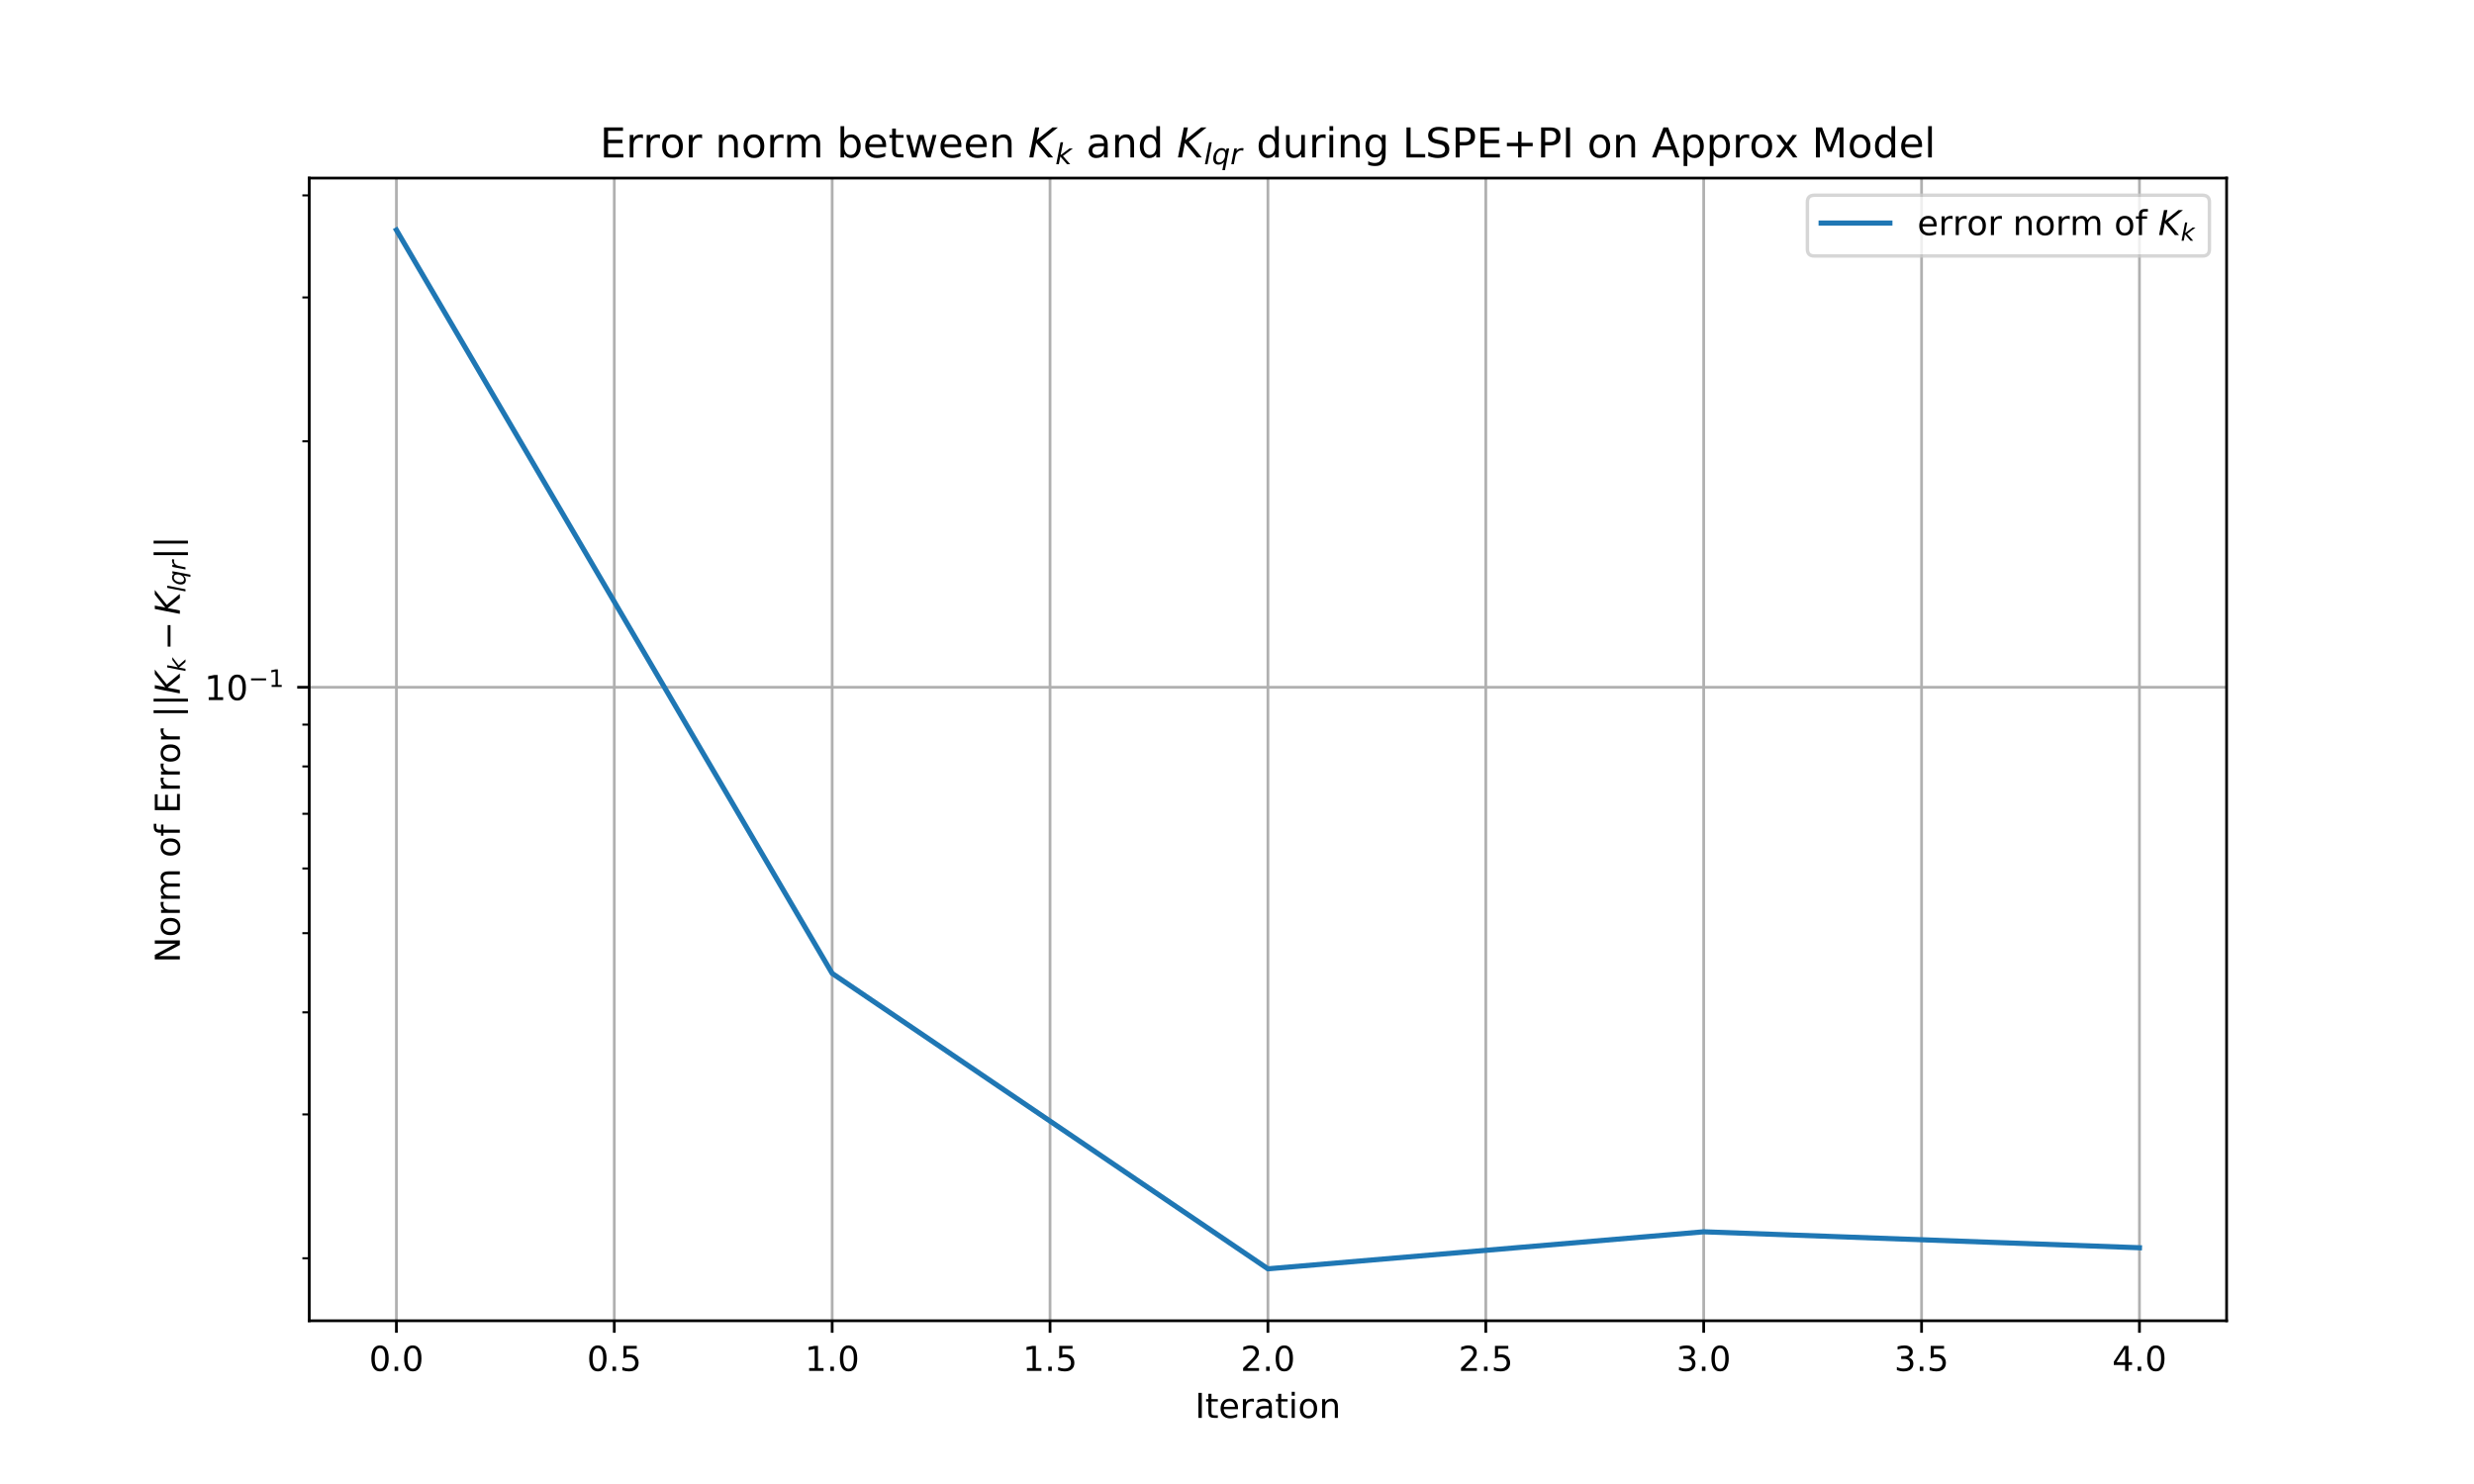
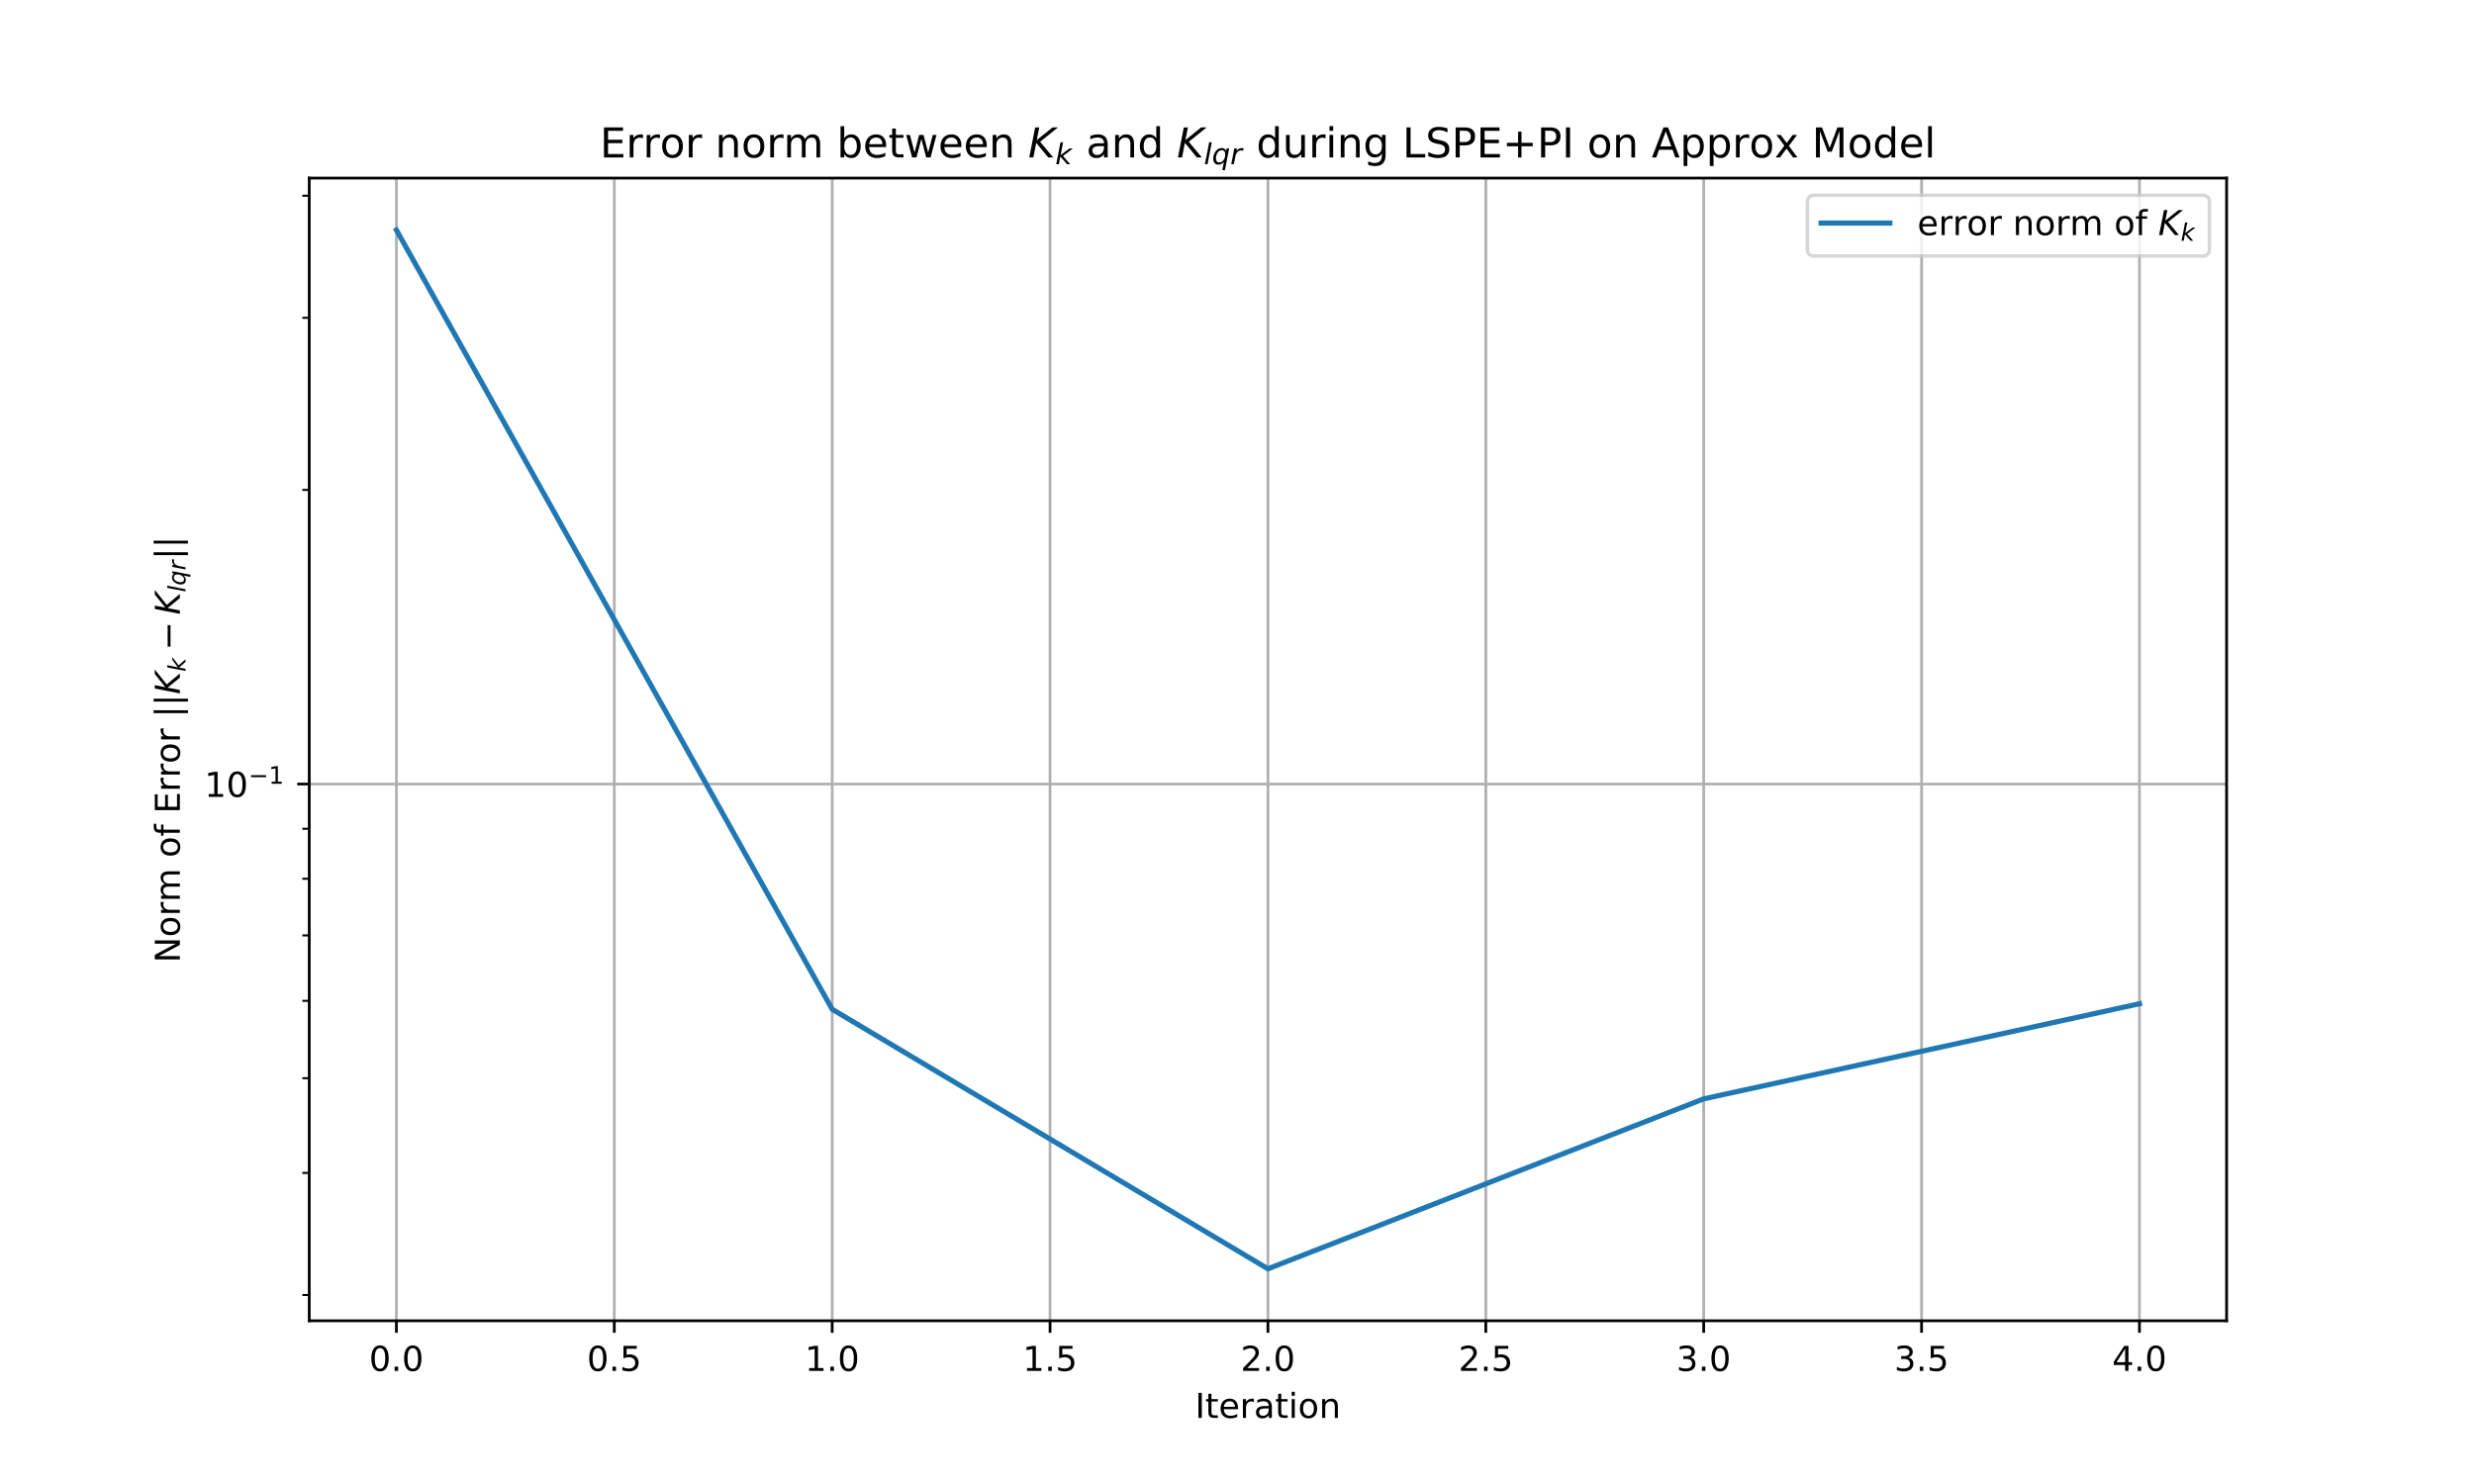
<svg xmlns="http://www.w3.org/2000/svg" xmlns:xlink="http://www.w3.org/1999/xlink" width="720pt" height="432pt" viewBox="0 0 720 432" version="1.1">
  <defs>
    <style type="text/css">*{stroke-linejoin: round; stroke-linecap: butt}</style>
  </defs>
  <g id="figure_1">
    <g id="patch_1">
      <path d="M 0 432  L 720 432  L 720 0  L 0 0  z " style="fill: #ffffff" />
    </g>
    <g id="axes_1">
      <g id="patch_2">
        <path d="M 90 384.48  L 648 384.48  L 648 51.84  L 90 51.84  z " style="fill: #ffffff" />
      </g>
      <g id="matplotlib.axis_1">
        <g id="xtick_1">
          <g id="line2d_1">
-             <path d="M 115.364 384.48  L 115.364 51.84  " clip-path="url(#p0538cd02f9)" style="fill: none; stroke: #b0b0b0; stroke-width: 0.8; stroke-linecap: square" />
+             <path d="M 115.364 384.48  L 115.364 51.84  " clip-path="url(#pd66be6c252)" style="fill: none; stroke: #b0b0b0; stroke-width: 0.8; stroke-linecap: square" />
          </g>
          <g id="line2d_2">
            <defs>
-               <path id="m74ea28e058" d="M 0 0  L 0 3.5  " style="stroke: #000000; stroke-width: 0.8" />
+               <path id="m98dc751834" d="M 0 0  L 0 3.5  " style="stroke: #000000; stroke-width: 0.8" />
            </defs>
            <g>
-               <use xlink:href="#m74ea28e058" x="115.364" y="384.48" style="stroke: #000000; stroke-width: 0.8" />
+               <use xlink:href="#m98dc751834" x="115.364" y="384.48" style="stroke: #000000; stroke-width: 0.8" />
            </g>
          </g>
          <g id="text_1">
            <g transform="translate(107.4121 399.0784) scale(0.1 -0.1)">
              <defs>
                <path id="DejaVuSans-30" d="M 2034 4250  Q 1547 4250 1301 3770  Q 1056 3291 1056 2328  Q 1056 1369 1301 889  Q 1547 409 2034 409  Q 2525 409 2770 889  Q 3016 1369 3016 2328  Q 3016 3291 2770 3770  Q 2525 4250 2034 4250  z M 2034 4750  Q 2819 4750 3233 4129  Q 3647 3509 3647 2328  Q 3647 1150 3233 529  Q 2819 -91 2034 -91  Q 1250 -91 836 529  Q 422 1150 422 2328  Q 422 3509 836 4129  Q 1250 4750 2034 4750  z " transform="scale(0.015625)" />
                <path id="DejaVuSans-2e" d="M 684 794  L 1344 794  L 1344 0  L 684 0  L 684 794  z " transform="scale(0.015625)" />
              </defs>
              <use xlink:href="#DejaVuSans-30" />
              <use xlink:href="#DejaVuSans-2e" transform="translate(63.62305 0)" />
              <use xlink:href="#DejaVuSans-30" transform="translate(95.41016 0)" />
            </g>
          </g>
        </g>
        <g id="xtick_2">
          <g id="line2d_3">
-             <path d="M 178.773 384.48  L 178.773 51.84  " clip-path="url(#p0538cd02f9)" style="fill: none; stroke: #b0b0b0; stroke-width: 0.8; stroke-linecap: square" />
+             <path d="M 178.773 384.48  L 178.773 51.84  " clip-path="url(#pd66be6c252)" style="fill: none; stroke: #b0b0b0; stroke-width: 0.8; stroke-linecap: square" />
          </g>
          <g id="line2d_4">
            <g>
-               <use xlink:href="#m74ea28e058" x="178.773" y="384.48" style="stroke: #000000; stroke-width: 0.8" />
+               <use xlink:href="#m98dc751834" x="178.773" y="384.48" style="stroke: #000000; stroke-width: 0.8" />
            </g>
          </g>
          <g id="text_2">
            <g transform="translate(170.8212 399.0784) scale(0.1 -0.1)">
              <defs>
                <path id="DejaVuSans-35" d="M 691 4666  L 3169 4666  L 3169 4134  L 1269 4134  L 1269 2991  Q 1406 3038 1543 3061  Q 1681 3084 1819 3084  Q 2600 3084 3056 2656  Q 3513 2228 3513 1497  Q 3513 744 3044 326  Q 2575 -91 1722 -91  Q 1428 -91 1123 -41  Q 819 9 494 109  L 494 744  Q 775 591 1075 516  Q 1375 441 1709 441  Q 2250 441 2565 725  Q 2881 1009 2881 1497  Q 2881 1984 2565 2268  Q 2250 2553 1709 2553  Q 1456 2553 1204 2497  Q 953 2441 691 2322  L 691 4666  z " transform="scale(0.015625)" />
              </defs>
              <use xlink:href="#DejaVuSans-30" />
              <use xlink:href="#DejaVuSans-2e" transform="translate(63.62305 0)" />
              <use xlink:href="#DejaVuSans-35" transform="translate(95.41016 0)" />
            </g>
          </g>
        </g>
        <g id="xtick_3">
          <g id="line2d_5">
-             <path d="M 242.182 384.48  L 242.182 51.84  " clip-path="url(#p0538cd02f9)" style="fill: none; stroke: #b0b0b0; stroke-width: 0.8; stroke-linecap: square" />
+             <path d="M 242.182 384.48  L 242.182 51.84  " clip-path="url(#pd66be6c252)" style="fill: none; stroke: #b0b0b0; stroke-width: 0.8; stroke-linecap: square" />
          </g>
          <g id="line2d_6">
            <g>
-               <use xlink:href="#m74ea28e058" x="242.182" y="384.48" style="stroke: #000000; stroke-width: 0.8" />
+               <use xlink:href="#m98dc751834" x="242.182" y="384.48" style="stroke: #000000; stroke-width: 0.8" />
            </g>
          </g>
          <g id="text_3">
            <g transform="translate(234.2303 399.0784) scale(0.1 -0.1)">
              <defs>
                <path id="DejaVuSans-31" d="M 794 531  L 1825 531  L 1825 4091  L 703 3866  L 703 4441  L 1819 4666  L 2450 4666  L 2450 531  L 3481 531  L 3481 0  L 794 0  L 794 531  z " transform="scale(0.015625)" />
              </defs>
              <use xlink:href="#DejaVuSans-31" />
              <use xlink:href="#DejaVuSans-2e" transform="translate(63.62305 0)" />
              <use xlink:href="#DejaVuSans-30" transform="translate(95.41016 0)" />
            </g>
          </g>
        </g>
        <g id="xtick_4">
          <g id="line2d_7">
-             <path d="M 305.591 384.48  L 305.591 51.84  " clip-path="url(#p0538cd02f9)" style="fill: none; stroke: #b0b0b0; stroke-width: 0.8; stroke-linecap: square" />
+             <path d="M 305.591 384.48  L 305.591 51.84  " clip-path="url(#pd66be6c252)" style="fill: none; stroke: #b0b0b0; stroke-width: 0.8; stroke-linecap: square" />
          </g>
          <g id="line2d_8">
            <g>
-               <use xlink:href="#m74ea28e058" x="305.591" y="384.48" style="stroke: #000000; stroke-width: 0.8" />
+               <use xlink:href="#m98dc751834" x="305.591" y="384.48" style="stroke: #000000; stroke-width: 0.8" />
            </g>
          </g>
          <g id="text_4">
            <g transform="translate(297.6393 399.0784) scale(0.1 -0.1)">
              <use xlink:href="#DejaVuSans-31" />
              <use xlink:href="#DejaVuSans-2e" transform="translate(63.62305 0)" />
              <use xlink:href="#DejaVuSans-35" transform="translate(95.41016 0)" />
            </g>
          </g>
        </g>
        <g id="xtick_5">
          <g id="line2d_9">
-             <path d="M 369 384.48  L 369 51.84  " clip-path="url(#p0538cd02f9)" style="fill: none; stroke: #b0b0b0; stroke-width: 0.8; stroke-linecap: square" />
+             <path d="M 369 384.48  L 369 51.84  " clip-path="url(#pd66be6c252)" style="fill: none; stroke: #b0b0b0; stroke-width: 0.8; stroke-linecap: square" />
          </g>
          <g id="line2d_10">
            <g>
-               <use xlink:href="#m74ea28e058" x="369" y="384.48" style="stroke: #000000; stroke-width: 0.8" />
+               <use xlink:href="#m98dc751834" x="369" y="384.48" style="stroke: #000000; stroke-width: 0.8" />
            </g>
          </g>
          <g id="text_5">
            <g transform="translate(361.0484 399.0784) scale(0.1 -0.1)">
              <defs>
                <path id="DejaVuSans-32" d="M 1228 531  L 3431 531  L 3431 0  L 469 0  L 469 531  Q 828 903 1448 1529  Q 2069 2156 2228 2338  Q 2531 2678 2651 2914  Q 2772 3150 2772 3378  Q 2772 3750 2511 3984  Q 2250 4219 1831 4219  Q 1534 4219 1204 4116  Q 875 4013 500 3803  L 500 4441  Q 881 4594 1212 4672  Q 1544 4750 1819 4750  Q 2544 4750 2975 4387  Q 3406 4025 3406 3419  Q 3406 3131 3298 2873  Q 3191 2616 2906 2266  Q 2828 2175 2409 1742  Q 1991 1309 1228 531  z " transform="scale(0.015625)" />
              </defs>
              <use xlink:href="#DejaVuSans-32" />
              <use xlink:href="#DejaVuSans-2e" transform="translate(63.62305 0)" />
              <use xlink:href="#DejaVuSans-30" transform="translate(95.41016 0)" />
            </g>
          </g>
        </g>
        <g id="xtick_6">
          <g id="line2d_11">
-             <path d="M 432.409 384.48  L 432.409 51.84  " clip-path="url(#p0538cd02f9)" style="fill: none; stroke: #b0b0b0; stroke-width: 0.8; stroke-linecap: square" />
+             <path d="M 432.409 384.48  L 432.409 51.84  " clip-path="url(#pd66be6c252)" style="fill: none; stroke: #b0b0b0; stroke-width: 0.8; stroke-linecap: square" />
          </g>
          <g id="line2d_12">
            <g>
-               <use xlink:href="#m74ea28e058" x="432.409" y="384.48" style="stroke: #000000; stroke-width: 0.8" />
+               <use xlink:href="#m98dc751834" x="432.409" y="384.48" style="stroke: #000000; stroke-width: 0.8" />
            </g>
          </g>
          <g id="text_6">
            <g transform="translate(424.4575 399.0784) scale(0.1 -0.1)">
              <use xlink:href="#DejaVuSans-32" />
              <use xlink:href="#DejaVuSans-2e" transform="translate(63.62305 0)" />
              <use xlink:href="#DejaVuSans-35" transform="translate(95.41016 0)" />
            </g>
          </g>
        </g>
        <g id="xtick_7">
          <g id="line2d_13">
-             <path d="M 495.818 384.48  L 495.818 51.84  " clip-path="url(#p0538cd02f9)" style="fill: none; stroke: #b0b0b0; stroke-width: 0.8; stroke-linecap: square" />
+             <path d="M 495.818 384.48  L 495.818 51.84  " clip-path="url(#pd66be6c252)" style="fill: none; stroke: #b0b0b0; stroke-width: 0.8; stroke-linecap: square" />
          </g>
          <g id="line2d_14">
            <g>
-               <use xlink:href="#m74ea28e058" x="495.818" y="384.48" style="stroke: #000000; stroke-width: 0.8" />
+               <use xlink:href="#m98dc751834" x="495.818" y="384.48" style="stroke: #000000; stroke-width: 0.8" />
            </g>
          </g>
          <g id="text_7">
            <g transform="translate(487.8666 399.0784) scale(0.1 -0.1)">
              <defs>
                <path id="DejaVuSans-33" d="M 2597 2516  Q 3050 2419 3304 2112  Q 3559 1806 3559 1356  Q 3559 666 3084 287  Q 2609 -91 1734 -91  Q 1441 -91 1130 -33  Q 819 25 488 141  L 488 750  Q 750 597 1062 519  Q 1375 441 1716 441  Q 2309 441 2620 675  Q 2931 909 2931 1356  Q 2931 1769 2642 2001  Q 2353 2234 1838 2234  L 1294 2234  L 1294 2753  L 1863 2753  Q 2328 2753 2575 2939  Q 2822 3125 2822 3475  Q 2822 3834 2567 4026  Q 2313 4219 1838 4219  Q 1578 4219 1281 4162  Q 984 4106 628 3988  L 628 4550  Q 988 4650 1302 4700  Q 1616 4750 1894 4750  Q 2613 4750 3031 4423  Q 3450 4097 3450 3541  Q 3450 3153 3228 2886  Q 3006 2619 2597 2516  z " transform="scale(0.015625)" />
              </defs>
              <use xlink:href="#DejaVuSans-33" />
              <use xlink:href="#DejaVuSans-2e" transform="translate(63.62305 0)" />
              <use xlink:href="#DejaVuSans-30" transform="translate(95.41016 0)" />
            </g>
          </g>
        </g>
        <g id="xtick_8">
          <g id="line2d_15">
-             <path d="M 559.227 384.48  L 559.227 51.84  " clip-path="url(#p0538cd02f9)" style="fill: none; stroke: #b0b0b0; stroke-width: 0.8; stroke-linecap: square" />
+             <path d="M 559.227 384.48  L 559.227 51.84  " clip-path="url(#pd66be6c252)" style="fill: none; stroke: #b0b0b0; stroke-width: 0.8; stroke-linecap: square" />
          </g>
          <g id="line2d_16">
            <g>
-               <use xlink:href="#m74ea28e058" x="559.227" y="384.48" style="stroke: #000000; stroke-width: 0.8" />
+               <use xlink:href="#m98dc751834" x="559.227" y="384.48" style="stroke: #000000; stroke-width: 0.8" />
            </g>
          </g>
          <g id="text_8">
            <g transform="translate(551.2757 399.0784) scale(0.1 -0.1)">
              <use xlink:href="#DejaVuSans-33" />
              <use xlink:href="#DejaVuSans-2e" transform="translate(63.62305 0)" />
              <use xlink:href="#DejaVuSans-35" transform="translate(95.41016 0)" />
            </g>
          </g>
        </g>
        <g id="xtick_9">
          <g id="line2d_17">
-             <path d="M 622.636 384.48  L 622.636 51.84  " clip-path="url(#p0538cd02f9)" style="fill: none; stroke: #b0b0b0; stroke-width: 0.8; stroke-linecap: square" />
+             <path d="M 622.636 384.48  L 622.636 51.84  " clip-path="url(#pd66be6c252)" style="fill: none; stroke: #b0b0b0; stroke-width: 0.8; stroke-linecap: square" />
          </g>
          <g id="line2d_18">
            <g>
-               <use xlink:href="#m74ea28e058" x="622.636" y="384.48" style="stroke: #000000; stroke-width: 0.8" />
+               <use xlink:href="#m98dc751834" x="622.636" y="384.48" style="stroke: #000000; stroke-width: 0.8" />
            </g>
          </g>
          <g id="text_9">
            <g transform="translate(614.6848 399.0784) scale(0.1 -0.1)">
              <defs>
                <path id="DejaVuSans-34" d="M 2419 4116  L 825 1625  L 2419 1625  L 2419 4116  z M 2253 4666  L 3047 4666  L 3047 1625  L 3713 1625  L 3713 1100  L 3047 1100  L 3047 0  L 2419 0  L 2419 1100  L 313 1100  L 313 1709  L 2253 4666  z " transform="scale(0.015625)" />
              </defs>
              <use xlink:href="#DejaVuSans-34" />
              <use xlink:href="#DejaVuSans-2e" transform="translate(63.62305 0)" />
              <use xlink:href="#DejaVuSans-30" transform="translate(95.41016 0)" />
            </g>
          </g>
        </g>
        <g id="text_10">
          <g transform="translate(347.7914 412.7566) scale(0.1 -0.1)">
            <defs>
              <path id="DejaVuSans-49" d="M 628 4666  L 1259 4666  L 1259 0  L 628 0  L 628 4666  z " transform="scale(0.015625)" />
              <path id="DejaVuSans-74" d="M 1172 4494  L 1172 3500  L 2356 3500  L 2356 3053  L 1172 3053  L 1172 1153  Q 1172 725 1289 603  Q 1406 481 1766 481  L 2356 481  L 2356 0  L 1766 0  Q 1100 0 847 248  Q 594 497 594 1153  L 594 3053  L 172 3053  L 172 3500  L 594 3500  L 594 4494  L 1172 4494  z " transform="scale(0.015625)" />
              <path id="DejaVuSans-65" d="M 3597 1894  L 3597 1613  L 953 1613  Q 991 1019 1311 708  Q 1631 397 2203 397  Q 2534 397 2845 478  Q 3156 559 3463 722  L 3463 178  Q 3153 47 2828 -22  Q 2503 -91 2169 -91  Q 1331 -91 842 396  Q 353 884 353 1716  Q 353 2575 817 3079  Q 1281 3584 2069 3584  Q 2775 3584 3186 3129  Q 3597 2675 3597 1894  z M 3022 2063  Q 3016 2534 2758 2815  Q 2500 3097 2075 3097  Q 1594 3097 1305 2825  Q 1016 2553 972 2059  L 3022 2063  z " transform="scale(0.015625)" />
              <path id="DejaVuSans-72" d="M 2631 2963  Q 2534 3019 2420 3045  Q 2306 3072 2169 3072  Q 1681 3072 1420 2755  Q 1159 2438 1159 1844  L 1159 0  L 581 0  L 581 3500  L 1159 3500  L 1159 2956  Q 1341 3275 1631 3429  Q 1922 3584 2338 3584  Q 2397 3584 2469 3576  Q 2541 3569 2628 3553  L 2631 2963  z " transform="scale(0.015625)" />
              <path id="DejaVuSans-61" d="M 2194 1759  Q 1497 1759 1228 1600  Q 959 1441 959 1056  Q 959 750 1161 570  Q 1363 391 1709 391  Q 2188 391 2477 730  Q 2766 1069 2766 1631  L 2766 1759  L 2194 1759  z M 3341 1997  L 3341 0  L 2766 0  L 2766 531  Q 2569 213 2275 61  Q 1981 -91 1556 -91  Q 1019 -91 701 211  Q 384 513 384 1019  Q 384 1609 779 1909  Q 1175 2209 1959 2209  L 2766 2209  L 2766 2266  Q 2766 2663 2505 2880  Q 2244 3097 1772 3097  Q 1472 3097 1187 3025  Q 903 2953 641 2809  L 641 3341  Q 956 3463 1253 3523  Q 1550 3584 1831 3584  Q 2591 3584 2966 3190  Q 3341 2797 3341 1997  z " transform="scale(0.015625)" />
              <path id="DejaVuSans-69" d="M 603 3500  L 1178 3500  L 1178 0  L 603 0  L 603 3500  z M 603 4863  L 1178 4863  L 1178 4134  L 603 4134  L 603 4863  z " transform="scale(0.015625)" />
              <path id="DejaVuSans-6f" d="M 1959 3097  Q 1497 3097 1228 2736  Q 959 2375 959 1747  Q 959 1119 1226 758  Q 1494 397 1959 397  Q 2419 397 2687 759  Q 2956 1122 2956 1747  Q 2956 2369 2687 2733  Q 2419 3097 1959 3097  z M 1959 3584  Q 2709 3584 3137 3096  Q 3566 2609 3566 1747  Q 3566 888 3137 398  Q 2709 -91 1959 -91  Q 1206 -91 779 398  Q 353 888 353 1747  Q 353 2609 779 3096  Q 1206 3584 1959 3584  z " transform="scale(0.015625)" />
              <path id="DejaVuSans-6e" d="M 3513 2113  L 3513 0  L 2938 0  L 2938 2094  Q 2938 2591 2744 2837  Q 2550 3084 2163 3084  Q 1697 3084 1428 2787  Q 1159 2491 1159 1978  L 1159 0  L 581 0  L 581 3500  L 1159 3500  L 1159 2956  Q 1366 3272 1645 3428  Q 1925 3584 2291 3584  Q 2894 3584 3203 3211  Q 3513 2838 3513 2113  z " transform="scale(0.015625)" />
            </defs>
            <use xlink:href="#DejaVuSans-49" />
            <use xlink:href="#DejaVuSans-74" transform="translate(29.49219 0)" />
            <use xlink:href="#DejaVuSans-65" transform="translate(68.70117 0)" />
            <use xlink:href="#DejaVuSans-72" transform="translate(130.2246 0)" />
            <use xlink:href="#DejaVuSans-61" transform="translate(171.3379 0)" />
            <use xlink:href="#DejaVuSans-74" transform="translate(232.6172 0)" />
            <use xlink:href="#DejaVuSans-69" transform="translate(271.8262 0)" />
            <use xlink:href="#DejaVuSans-6f" transform="translate(299.6094 0)" />
            <use xlink:href="#DejaVuSans-6e" transform="translate(360.791 0)" />
          </g>
        </g>
      </g>
      <g id="matplotlib.axis_2">
        <g id="ytick_1">
          <g id="line2d_19">
-             <path d="M 90 200.061  L 648 200.061  " clip-path="url(#p0538cd02f9)" style="fill: none; stroke: #b0b0b0; stroke-width: 0.8; stroke-linecap: square" />
+             <path d="M 90 228.242  L 648 228.242  " clip-path="url(#pd66be6c252)" style="fill: none; stroke: #b0b0b0; stroke-width: 0.8; stroke-linecap: square" />
          </g>
          <g id="line2d_20">
            <defs>
-               <path id="me1e51c36ab" d="M 0 0  L -3.5 0  " style="stroke: #000000; stroke-width: 0.8" />
+               <path id="me0ac262139" d="M 0 0  L -3.5 0  " style="stroke: #000000; stroke-width: 0.8" />
            </defs>
            <g>
-               <use xlink:href="#me1e51c36ab" x="90" y="200.061" style="stroke: #000000; stroke-width: 0.8" />
+               <use xlink:href="#me0ac262139" x="90" y="228.242" style="stroke: #000000; stroke-width: 0.8" />
            </g>
          </g>
          <g id="text_11">
-             <g transform="translate(59.5 203.8599) scale(0.1 -0.1)">
+             <g transform="translate(59.5 232.0413) scale(0.1 -0.1)">
              <defs>
                <path id="DejaVuSans-2212" d="M 678 2272  L 4684 2272  L 4684 1741  L 678 1741  L 678 2272  z " transform="scale(0.015625)" />
              </defs>
              <use xlink:href="#DejaVuSans-31" transform="translate(0 0.684375)" />
              <use xlink:href="#DejaVuSans-30" transform="translate(63.62305 0.684375)" />
              <use xlink:href="#DejaVuSans-2212" transform="translate(128.2031 38.96563) scale(0.7)" />
              <use xlink:href="#DejaVuSans-31" transform="translate(186.8555 38.96563) scale(0.7)" />
            </g>
          </g>
        </g>
        <g id="ytick_2">
          <g id="line2d_21">
            <defs>
-               <path id="mb50e4c9b76" d="M 0 0  L -2 0  " style="stroke: #000000; stroke-width: 0.6" />
+               <path id="mcde3cf01f5" d="M 0 0  L -2 0  " style="stroke: #000000; stroke-width: 0.6" />
            </defs>
            <g>
-               <use xlink:href="#mb50e4c9b76" x="90" y="366.294" style="stroke: #000000; stroke-width: 0.6" />
+               <use xlink:href="#mcde3cf01f5" x="90" y="376.983" style="stroke: #000000; stroke-width: 0.6" />
            </g>
          </g>
        </g>
        <g id="ytick_3">
          <g id="line2d_22">
            <g>
-               <use xlink:href="#mb50e4c9b76" x="90" y="324.415" style="stroke: #000000; stroke-width: 0.6" />
+               <use xlink:href="#mcde3cf01f5" x="90" y="341.442" style="stroke: #000000; stroke-width: 0.6" />
            </g>
          </g>
        </g>
        <g id="ytick_4">
          <g id="line2d_23">
            <g>
-               <use xlink:href="#mb50e4c9b76" x="90" y="294.701" style="stroke: #000000; stroke-width: 0.6" />
+               <use xlink:href="#mcde3cf01f5" x="90" y="313.875" style="stroke: #000000; stroke-width: 0.6" />
            </g>
          </g>
        </g>
        <g id="ytick_5">
          <g id="line2d_24">
            <g>
-               <use xlink:href="#mb50e4c9b76" x="90" y="271.654" style="stroke: #000000; stroke-width: 0.6" />
+               <use xlink:href="#mcde3cf01f5" x="90" y="291.35" style="stroke: #000000; stroke-width: 0.6" />
            </g>
          </g>
        </g>
        <g id="ytick_6">
          <g id="line2d_25">
            <g>
-               <use xlink:href="#mb50e4c9b76" x="90" y="252.822" style="stroke: #000000; stroke-width: 0.6" />
+               <use xlink:href="#mcde3cf01f5" x="90" y="272.306" style="stroke: #000000; stroke-width: 0.6" />
            </g>
          </g>
        </g>
        <g id="ytick_7">
          <g id="line2d_26">
            <g>
-               <use xlink:href="#mb50e4c9b76" x="90" y="236.9" style="stroke: #000000; stroke-width: 0.6" />
+               <use xlink:href="#mcde3cf01f5" x="90" y="255.81" style="stroke: #000000; stroke-width: 0.6" />
            </g>
          </g>
        </g>
        <g id="ytick_8">
          <g id="line2d_27">
            <g>
-               <use xlink:href="#mb50e4c9b76" x="90" y="223.108" style="stroke: #000000; stroke-width: 0.6" />
+               <use xlink:href="#mcde3cf01f5" x="90" y="241.259" style="stroke: #000000; stroke-width: 0.6" />
            </g>
          </g>
        </g>
        <g id="ytick_9">
          <g id="line2d_28">
            <g>
-               <use xlink:href="#mb50e4c9b76" x="90" y="210.943" style="stroke: #000000; stroke-width: 0.6" />
+               <use xlink:href="#mcde3cf01f5" x="90" y="142.61" style="stroke: #000000; stroke-width: 0.6" />
            </g>
          </g>
        </g>
        <g id="ytick_10">
          <g id="line2d_29">
            <g>
-               <use xlink:href="#mb50e4c9b76" x="90" y="128.468" style="stroke: #000000; stroke-width: 0.6" />
+               <use xlink:href="#mcde3cf01f5" x="90" y="92.518" style="stroke: #000000; stroke-width: 0.6" />
            </g>
          </g>
        </g>
        <g id="ytick_11">
          <g id="line2d_30">
            <g>
-               <use xlink:href="#mb50e4c9b76" x="90" y="86.589" style="stroke: #000000; stroke-width: 0.6" />
-             </g>
-           </g>
-         </g>
-         <g id="ytick_12">
-           <g id="line2d_31">
-             <g>
-               <use xlink:href="#mb50e4c9b76" x="90" y="56.875" style="stroke: #000000; stroke-width: 0.6" />
+               <use xlink:href="#mcde3cf01f5" x="90" y="56.977" style="stroke: #000000; stroke-width: 0.6" />
            </g>
          </g>
        </g>
        <g id="text_12">
          <g transform="translate(52.4 280.26) rotate(-90) scale(0.1 -0.1)">
            <defs>
              <path id="DejaVuSans-4e" d="M 628 4666  L 1478 4666  L 3547 763  L 3547 4666  L 4159 4666  L 4159 0  L 3309 0  L 1241 3903  L 1241 0  L 628 0  L 628 4666  z " transform="scale(0.015625)" />
              <path id="DejaVuSans-6d" d="M 3328 2828  Q 3544 3216 3844 3400  Q 4144 3584 4550 3584  Q 5097 3584 5394 3201  Q 5691 2819 5691 2113  L 5691 0  L 5113 0  L 5113 2094  Q 5113 2597 4934 2840  Q 4756 3084 4391 3084  Q 3944 3084 3684 2787  Q 3425 2491 3425 1978  L 3425 0  L 2847 0  L 2847 2094  Q 2847 2600 2669 2842  Q 2491 3084 2119 3084  Q 1678 3084 1418 2786  Q 1159 2488 1159 1978  L 1159 0  L 581 0  L 581 3500  L 1159 3500  L 1159 2956  Q 1356 3278 1631 3431  Q 1906 3584 2284 3584  Q 2666 3584 2933 3390  Q 3200 3197 3328 2828  z " transform="scale(0.015625)" />
              <path id="DejaVuSans-20" transform="scale(0.015625)" />
              <path id="DejaVuSans-66" d="M 2375 4863  L 2375 4384  L 1825 4384  Q 1516 4384 1395 4259  Q 1275 4134 1275 3809  L 1275 3500  L 2222 3500  L 2222 3053  L 1275 3053  L 1275 0  L 697 0  L 697 3053  L 147 3053  L 147 3500  L 697 3500  L 697 3744  Q 697 4328 969 4595  Q 1241 4863 1831 4863  L 2375 4863  z " transform="scale(0.015625)" />
              <path id="DejaVuSans-45" d="M 628 4666  L 3578 4666  L 3578 4134  L 1259 4134  L 1259 2753  L 3481 2753  L 3481 2222  L 1259 2222  L 1259 531  L 3634 531  L 3634 0  L 628 0  L 628 4666  z " transform="scale(0.015625)" />
              <path id="DejaVuSans-7c" d="M 1344 4891  L 1344 -1509  L 813 -1509  L 813 4891  L 1344 4891  z " transform="scale(0.015625)" />
              <path id="DejaVuSans-Oblique-4b" d="M 1081 4666  L 1716 4666  L 1331 2700  L 3781 4666  L 4622 4666  L 1850 2438  L 3878 0  L 3109 0  L 1247 2272  L 806 0  L 172 0  L 1081 4666  z " transform="scale(0.015625)" />
              <path id="DejaVuSans-Oblique-6b" d="M 1172 4863  L 1747 4863  L 1197 2028  L 3169 3500  L 3916 3500  L 1716 1825  L 3322 0  L 2625 0  L 1131 1709  L 800 0  L 225 0  L 1172 4863  z " transform="scale(0.015625)" />
              <path id="DejaVuSans-Oblique-6c" d="M 1172 4863  L 1747 4863  L 800 0  L 225 0  L 1172 4863  z " transform="scale(0.015625)" />
              <path id="DejaVuSans-Oblique-71" d="M 2669 525  Q 2438 222 2123 65  Q 1809 -91 1428 -91  Q 897 -91 595 267  Q 294 625 294 1253  Q 294 1759 480 2231  Q 666 2703 1013 3078  Q 1238 3322 1530 3453  Q 1822 3584 2144 3584  Q 2531 3584 2781 3431  Q 3031 3278 3144 2969  L 3244 3494  L 3822 3494  L 2888 -1319  L 2309 -1319  L 2669 525  z M 891 1338  Q 891 875 1084 633  Q 1278 391 1644 391  Q 2188 391 2572 911  Q 2956 1431 2956 2175  Q 2956 2625 2757 2864  Q 2559 3103 2188 3103  Q 1916 3103 1684 2976  Q 1453 2850 1281 2606  Q 1100 2350 995 2006  Q 891 1663 891 1338  z " transform="scale(0.015625)" />
              <path id="DejaVuSans-Oblique-72" d="M 2853 2969  Q 2766 3016 2653 3041  Q 2541 3066 2413 3066  Q 1953 3066 1609 2717  Q 1266 2369 1153 1784  L 800 0  L 225 0  L 909 3500  L 1484 3500  L 1375 2956  Q 1603 3259 1920 3421  Q 2238 3584 2597 3584  Q 2691 3584 2781 3573  Q 2872 3563 2963 3538  L 2853 2969  z " transform="scale(0.015625)" />
            </defs>
            <use xlink:href="#DejaVuSans-4e" transform="translate(0 0.578125)" />
            <use xlink:href="#DejaVuSans-6f" transform="translate(74.80469 0.578125)" />
            <use xlink:href="#DejaVuSans-72" transform="translate(135.9863 0.578125)" />
            <use xlink:href="#DejaVuSans-6d" transform="translate(177.0996 0.578125)" />
            <use xlink:href="#DejaVuSans-20" transform="translate(274.5117 0.578125)" />
            <use xlink:href="#DejaVuSans-6f" transform="translate(306.2988 0.578125)" />
            <use xlink:href="#DejaVuSans-66" transform="translate(367.4805 0.578125)" />
            <use xlink:href="#DejaVuSans-20" transform="translate(402.6855 0.578125)" />
            <use xlink:href="#DejaVuSans-45" transform="translate(434.4727 0.578125)" />
            <use xlink:href="#DejaVuSans-72" transform="translate(497.6562 0.578125)" />
            <use xlink:href="#DejaVuSans-72" transform="translate(538.7695 0.578125)" />
            <use xlink:href="#DejaVuSans-6f" transform="translate(579.8828 0.578125)" />
            <use xlink:href="#DejaVuSans-72" transform="translate(641.0645 0.578125)" />
            <use xlink:href="#DejaVuSans-20" transform="translate(682.1777 0.578125)" />
            <use xlink:href="#DejaVuSans-7c" transform="translate(713.9648 0.578125)" />
            <use xlink:href="#DejaVuSans-7c" transform="translate(747.6562 0.578125)" />
            <use xlink:href="#DejaVuSans-Oblique-4b" transform="translate(781.3477 0.578125)" />
            <use xlink:href="#DejaVuSans-Oblique-6b" transform="translate(846.9238 -15.82812) scale(0.7)" />
            <use xlink:href="#DejaVuSans-2212" transform="translate(909.6777 0.578125)" />
            <use xlink:href="#DejaVuSans-Oblique-4b" transform="translate(1012.949 0.578125)" />
            <use xlink:href="#DejaVuSans-Oblique-6c" transform="translate(1078.525 -15.82812) scale(0.7)" />
            <use xlink:href="#DejaVuSans-Oblique-71" transform="translate(1097.974 -15.82812) scale(0.7)" />
            <use xlink:href="#DejaVuSans-Oblique-72" transform="translate(1142.407 -15.82812) scale(0.7)" />
            <use xlink:href="#DejaVuSans-7c" transform="translate(1173.921 0.578125)" />
            <use xlink:href="#DejaVuSans-7c" transform="translate(1207.612 0.578125)" />
          </g>
        </g>
      </g>
-       <g id="line2d_32">
-         <path d="M 115.364 66.96  L 242.182 283.36  L 369 369.36  L 495.818 358.581  L 622.636 363.226  " clip-path="url(#p0538cd02f9)" style="fill: none; stroke: #1f77b4; stroke-width: 1.5; stroke-linecap: square" />
+       <g id="line2d_31">
+         <path d="M 115.364 66.96  L 242.182 293.798  L 369 369.36  L 495.818 319.885  L 622.636 292.194  " clip-path="url(#pd66be6c252)" style="fill: none; stroke: #1f77b4; stroke-width: 1.5; stroke-linecap: square" />
      </g>
      <g id="patch_3">
        <path d="M 90 384.48  L 90 51.84  " style="fill: none; stroke: #000000; stroke-width: 0.8; stroke-linejoin: miter; stroke-linecap: square" />
      </g>
      <g id="patch_4">
        <path d="M 648 384.48  L 648 51.84  " style="fill: none; stroke: #000000; stroke-width: 0.8; stroke-linejoin: miter; stroke-linecap: square" />
      </g>
      <g id="patch_5">
        <path d="M 90 384.48  L 648 384.48  " style="fill: none; stroke: #000000; stroke-width: 0.8; stroke-linejoin: miter; stroke-linecap: square" />
      </g>
      <g id="patch_6">
        <path d="M 90 51.84  L 648 51.84  " style="fill: none; stroke: #000000; stroke-width: 0.8; stroke-linejoin: miter; stroke-linecap: square" />
      </g>
      <g id="text_13">
        <g transform="translate(174.6 45.84) scale(0.12 -0.12)">
          <defs>
            <path id="DejaVuSans-62" d="M 3116 1747  Q 3116 2381 2855 2742  Q 2594 3103 2138 3103  Q 1681 3103 1420 2742  Q 1159 2381 1159 1747  Q 1159 1113 1420 752  Q 1681 391 2138 391  Q 2594 391 2855 752  Q 3116 1113 3116 1747  z M 1159 2969  Q 1341 3281 1617 3432  Q 1894 3584 2278 3584  Q 2916 3584 3314 3078  Q 3713 2572 3713 1747  Q 3713 922 3314 415  Q 2916 -91 2278 -91  Q 1894 -91 1617 61  Q 1341 213 1159 525  L 1159 0  L 581 0  L 581 4863  L 1159 4863  L 1159 2969  z " transform="scale(0.015625)" />
            <path id="DejaVuSans-77" d="M 269 3500  L 844 3500  L 1563 769  L 2278 3500  L 2956 3500  L 3675 769  L 4391 3500  L 4966 3500  L 4050 0  L 3372 0  L 2619 2869  L 1863 0  L 1184 0  L 269 3500  z " transform="scale(0.015625)" />
            <path id="DejaVuSans-64" d="M 2906 2969  L 2906 4863  L 3481 4863  L 3481 0  L 2906 0  L 2906 525  Q 2725 213 2448 61  Q 2172 -91 1784 -91  Q 1150 -91 751 415  Q 353 922 353 1747  Q 353 2572 751 3078  Q 1150 3584 1784 3584  Q 2172 3584 2448 3432  Q 2725 3281 2906 2969  z M 947 1747  Q 947 1113 1208 752  Q 1469 391 1925 391  Q 2381 391 2643 752  Q 2906 1113 2906 1747  Q 2906 2381 2643 2742  Q 2381 3103 1925 3103  Q 1469 3103 1208 2742  Q 947 2381 947 1747  z " transform="scale(0.015625)" />
            <path id="DejaVuSans-75" d="M 544 1381  L 544 3500  L 1119 3500  L 1119 1403  Q 1119 906 1312 657  Q 1506 409 1894 409  Q 2359 409 2629 706  Q 2900 1003 2900 1516  L 2900 3500  L 3475 3500  L 3475 0  L 2900 0  L 2900 538  Q 2691 219 2414 64  Q 2138 -91 1772 -91  Q 1169 -91 856 284  Q 544 659 544 1381  z M 1991 3584  L 1991 3584  z " transform="scale(0.015625)" />
            <path id="DejaVuSans-67" d="M 2906 1791  Q 2906 2416 2648 2759  Q 2391 3103 1925 3103  Q 1463 3103 1205 2759  Q 947 2416 947 1791  Q 947 1169 1205 825  Q 1463 481 1925 481  Q 2391 481 2648 825  Q 2906 1169 2906 1791  z M 3481 434  Q 3481 -459 3084 -895  Q 2688 -1331 1869 -1331  Q 1566 -1331 1297 -1286  Q 1028 -1241 775 -1147  L 775 -588  Q 1028 -725 1275 -790  Q 1522 -856 1778 -856  Q 2344 -856 2625 -561  Q 2906 -266 2906 331  L 2906 616  Q 2728 306 2450 153  Q 2172 0 1784 0  Q 1141 0 747 490  Q 353 981 353 1791  Q 353 2603 747 3093  Q 1141 3584 1784 3584  Q 2172 3584 2450 3431  Q 2728 3278 2906 2969  L 2906 3500  L 3481 3500  L 3481 434  z " transform="scale(0.015625)" />
            <path id="DejaVuSans-4c" d="M 628 4666  L 1259 4666  L 1259 531  L 3531 531  L 3531 0  L 628 0  L 628 4666  z " transform="scale(0.015625)" />
            <path id="DejaVuSans-53" d="M 3425 4513  L 3425 3897  Q 3066 4069 2747 4153  Q 2428 4238 2131 4238  Q 1616 4238 1336 4038  Q 1056 3838 1056 3469  Q 1056 3159 1242 3001  Q 1428 2844 1947 2747  L 2328 2669  Q 3034 2534 3370 2195  Q 3706 1856 3706 1288  Q 3706 609 3251 259  Q 2797 -91 1919 -91  Q 1588 -91 1214 -16  Q 841 59 441 206  L 441 856  Q 825 641 1194 531  Q 1563 422 1919 422  Q 2459 422 2753 634  Q 3047 847 3047 1241  Q 3047 1584 2836 1778  Q 2625 1972 2144 2069  L 1759 2144  Q 1053 2284 737 2584  Q 422 2884 422 3419  Q 422 4038 858 4394  Q 1294 4750 2059 4750  Q 2388 4750 2728 4690  Q 3069 4631 3425 4513  z " transform="scale(0.015625)" />
            <path id="DejaVuSans-50" d="M 1259 4147  L 1259 2394  L 2053 2394  Q 2494 2394 2734 2622  Q 2975 2850 2975 3272  Q 2975 3691 2734 3919  Q 2494 4147 2053 4147  L 1259 4147  z M 628 4666  L 2053 4666  Q 2838 4666 3239 4311  Q 3641 3956 3641 3272  Q 3641 2581 3239 2228  Q 2838 1875 2053 1875  L 1259 1875  L 1259 0  L 628 0  L 628 4666  z " transform="scale(0.015625)" />
            <path id="DejaVuSans-2b" d="M 2944 4013  L 2944 2272  L 4684 2272  L 4684 1741  L 2944 1741  L 2944 0  L 2419 0  L 2419 1741  L 678 1741  L 678 2272  L 2419 2272  L 2419 4013  L 2944 4013  z " transform="scale(0.015625)" />
            <path id="DejaVuSans-41" d="M 2188 4044  L 1331 1722  L 3047 1722  L 2188 4044  z M 1831 4666  L 2547 4666  L 4325 0  L 3669 0  L 3244 1197  L 1141 1197  L 716 0  L 50 0  L 1831 4666  z " transform="scale(0.015625)" />
            <path id="DejaVuSans-70" d="M 1159 525  L 1159 -1331  L 581 -1331  L 581 3500  L 1159 3500  L 1159 2969  Q 1341 3281 1617 3432  Q 1894 3584 2278 3584  Q 2916 3584 3314 3078  Q 3713 2572 3713 1747  Q 3713 922 3314 415  Q 2916 -91 2278 -91  Q 1894 -91 1617 61  Q 1341 213 1159 525  z M 3116 1747  Q 3116 2381 2855 2742  Q 2594 3103 2138 3103  Q 1681 3103 1420 2742  Q 1159 2381 1159 1747  Q 1159 1113 1420 752  Q 1681 391 2138 391  Q 2594 391 2855 752  Q 3116 1113 3116 1747  z " transform="scale(0.015625)" />
            <path id="DejaVuSans-78" d="M 3513 3500  L 2247 1797  L 3578 0  L 2900 0  L 1881 1375  L 863 0  L 184 0  L 1544 1831  L 300 3500  L 978 3500  L 1906 2253  L 2834 3500  L 3513 3500  z " transform="scale(0.015625)" />
            <path id="DejaVuSans-4d" d="M 628 4666  L 1569 4666  L 2759 1491  L 3956 4666  L 4897 4666  L 4897 0  L 4281 0  L 4281 4097  L 3078 897  L 2444 897  L 1241 4097  L 1241 0  L 628 0  L 628 4666  z " transform="scale(0.015625)" />
            <path id="DejaVuSans-6c" d="M 603 4863  L 1178 4863  L 1178 0  L 603 0  L 603 4863  z " transform="scale(0.015625)" />
          </defs>
          <use xlink:href="#DejaVuSans-45" transform="translate(0 0.015625)" />
          <use xlink:href="#DejaVuSans-72" transform="translate(63.18359 0.015625)" />
          <use xlink:href="#DejaVuSans-72" transform="translate(104.2969 0.015625)" />
          <use xlink:href="#DejaVuSans-6f" transform="translate(145.4102 0.015625)" />
          <use xlink:href="#DejaVuSans-72" transform="translate(206.5918 0.015625)" />
          <use xlink:href="#DejaVuSans-20" transform="translate(247.7051 0.015625)" />
          <use xlink:href="#DejaVuSans-6e" transform="translate(279.4922 0.015625)" />
          <use xlink:href="#DejaVuSans-6f" transform="translate(342.8711 0.015625)" />
          <use xlink:href="#DejaVuSans-72" transform="translate(404.0527 0.015625)" />
          <use xlink:href="#DejaVuSans-6d" transform="translate(445.166 0.015625)" />
          <use xlink:href="#DejaVuSans-20" transform="translate(542.5781 0.015625)" />
          <use xlink:href="#DejaVuSans-62" transform="translate(574.3652 0.015625)" />
          <use xlink:href="#DejaVuSans-65" transform="translate(637.8418 0.015625)" />
          <use xlink:href="#DejaVuSans-74" transform="translate(699.3652 0.015625)" />
          <use xlink:href="#DejaVuSans-77" transform="translate(738.5742 0.015625)" />
          <use xlink:href="#DejaVuSans-65" transform="translate(820.3613 0.015625)" />
          <use xlink:href="#DejaVuSans-65" transform="translate(881.8848 0.015625)" />
          <use xlink:href="#DejaVuSans-6e" transform="translate(943.4082 0.015625)" />
          <use xlink:href="#DejaVuSans-20" transform="translate(1006.787 0.015625)" />
          <use xlink:href="#DejaVuSans-Oblique-4b" transform="translate(1038.574 0.015625)" />
          <use xlink:href="#DejaVuSans-Oblique-6b" transform="translate(1104.15 -16.39062) scale(0.7)" />
          <use xlink:href="#DejaVuSans-20" transform="translate(1147.422 0.015625)" />
          <use xlink:href="#DejaVuSans-61" transform="translate(1179.209 0.015625)" />
          <use xlink:href="#DejaVuSans-6e" transform="translate(1240.488 0.015625)" />
          <use xlink:href="#DejaVuSans-64" transform="translate(1303.867 0.015625)" />
          <use xlink:href="#DejaVuSans-20" transform="translate(1367.344 0.015625)" />
          <use xlink:href="#DejaVuSans-Oblique-4b" transform="translate(1399.131 0.015625)" />
          <use xlink:href="#DejaVuSans-Oblique-6c" transform="translate(1464.707 -16.39062) scale(0.7)" />
          <use xlink:href="#DejaVuSans-Oblique-71" transform="translate(1484.155 -16.39062) scale(0.7)" />
          <use xlink:href="#DejaVuSans-Oblique-72" transform="translate(1528.589 -16.39062) scale(0.7)" />
          <use xlink:href="#DejaVuSans-20" transform="translate(1560.103 0.015625)" />
          <use xlink:href="#DejaVuSans-64" transform="translate(1591.89 0.015625)" />
          <use xlink:href="#DejaVuSans-75" transform="translate(1655.366 0.015625)" />
          <use xlink:href="#DejaVuSans-72" transform="translate(1718.745 0.015625)" />
          <use xlink:href="#DejaVuSans-69" transform="translate(1759.858 0.015625)" />
          <use xlink:href="#DejaVuSans-6e" transform="translate(1787.642 0.015625)" />
          <use xlink:href="#DejaVuSans-67" transform="translate(1851.021 0.015625)" />
          <use xlink:href="#DejaVuSans-20" transform="translate(1914.497 0.015625)" />
          <use xlink:href="#DejaVuSans-4c" transform="translate(1946.284 0.015625)" />
          <use xlink:href="#DejaVuSans-53" transform="translate(2001.997 0.015625)" />
          <use xlink:href="#DejaVuSans-50" transform="translate(2065.474 0.015625)" />
          <use xlink:href="#DejaVuSans-45" transform="translate(2125.776 0.015625)" />
          <use xlink:href="#DejaVuSans-2b" transform="translate(2188.96 0.015625)" />
          <use xlink:href="#DejaVuSans-50" transform="translate(2272.749 0.015625)" />
          <use xlink:href="#DejaVuSans-49" transform="translate(2333.052 0.015625)" />
          <use xlink:href="#DejaVuSans-20" transform="translate(2362.544 0.015625)" />
          <use xlink:href="#DejaVuSans-6f" transform="translate(2394.331 0.015625)" />
          <use xlink:href="#DejaVuSans-6e" transform="translate(2455.513 0.015625)" />
          <use xlink:href="#DejaVuSans-20" transform="translate(2518.892 0.015625)" />
          <use xlink:href="#DejaVuSans-41" transform="translate(2550.679 0.015625)" />
          <use xlink:href="#DejaVuSans-70" transform="translate(2619.087 0.015625)" />
          <use xlink:href="#DejaVuSans-70" transform="translate(2682.563 0.015625)" />
          <use xlink:href="#DejaVuSans-72" transform="translate(2746.04 0.015625)" />
          <use xlink:href="#DejaVuSans-6f" transform="translate(2787.153 0.015625)" />
          <use xlink:href="#DejaVuSans-78" transform="translate(2848.335 0.015625)" />
          <use xlink:href="#DejaVuSans-20" transform="translate(2907.515 0.015625)" />
          <use xlink:href="#DejaVuSans-4d" transform="translate(2939.302 0.015625)" />
          <use xlink:href="#DejaVuSans-6f" transform="translate(3025.581 0.015625)" />
          <use xlink:href="#DejaVuSans-64" transform="translate(3086.763 0.015625)" />
          <use xlink:href="#DejaVuSans-65" transform="translate(3150.239 0.015625)" />
          <use xlink:href="#DejaVuSans-6c" transform="translate(3211.763 0.015625)" />
        </g>
      </g>
      <g id="legend_1">
        <g id="patch_7">
          <path d="M 528 74.518  L 641 74.518  Q 643 74.518 643 72.518  L 643 58.84  Q 643 56.84 641 56.84  L 528 56.84  Q 526 56.84 526 58.84  L 526 72.518  Q 526 74.518 528 74.518  z " style="fill: #ffffff; opacity: 0.8; stroke: #cccccc; stroke-linejoin: miter" />
        </g>
-         <g id="line2d_33">
+         <g id="line2d_32">
          <path d="M 530 64.938  L 540 64.938  L 550 64.938  " style="fill: none; stroke: #1f77b4; stroke-width: 1.5; stroke-linecap: square" />
        </g>
        <g id="text_14">
          <g transform="translate(558 68.43844) scale(0.1 -0.1)">
            <use xlink:href="#DejaVuSans-65" transform="translate(0 0.015625)" />
            <use xlink:href="#DejaVuSans-72" transform="translate(61.52344 0.015625)" />
            <use xlink:href="#DejaVuSans-72" transform="translate(102.6367 0.015625)" />
            <use xlink:href="#DejaVuSans-6f" transform="translate(143.75 0.015625)" />
            <use xlink:href="#DejaVuSans-72" transform="translate(204.9316 0.015625)" />
            <use xlink:href="#DejaVuSans-20" transform="translate(246.0449 0.015625)" />
            <use xlink:href="#DejaVuSans-6e" transform="translate(277.832 0.015625)" />
            <use xlink:href="#DejaVuSans-6f" transform="translate(341.2109 0.015625)" />
            <use xlink:href="#DejaVuSans-72" transform="translate(402.3926 0.015625)" />
            <use xlink:href="#DejaVuSans-6d" transform="translate(443.5059 0.015625)" />
            <use xlink:href="#DejaVuSans-20" transform="translate(540.918 0.015625)" />
            <use xlink:href="#DejaVuSans-6f" transform="translate(572.7051 0.015625)" />
            <use xlink:href="#DejaVuSans-66" transform="translate(633.8867 0.015625)" />
            <use xlink:href="#DejaVuSans-20" transform="translate(669.0918 0.015625)" />
            <use xlink:href="#DejaVuSans-Oblique-4b" transform="translate(700.8789 0.015625)" />
            <use xlink:href="#DejaVuSans-Oblique-6b" transform="translate(766.4551 -16.39062) scale(0.7)" />
          </g>
        </g>
      </g>
    </g>
  </g>
  <defs>
-     <clipPath id="p0538cd02f9">
+     <clipPath id="pd66be6c252">
      <rect x="90" y="51.84" width="558" height="332.64" />
    </clipPath>
  </defs>
</svg>
